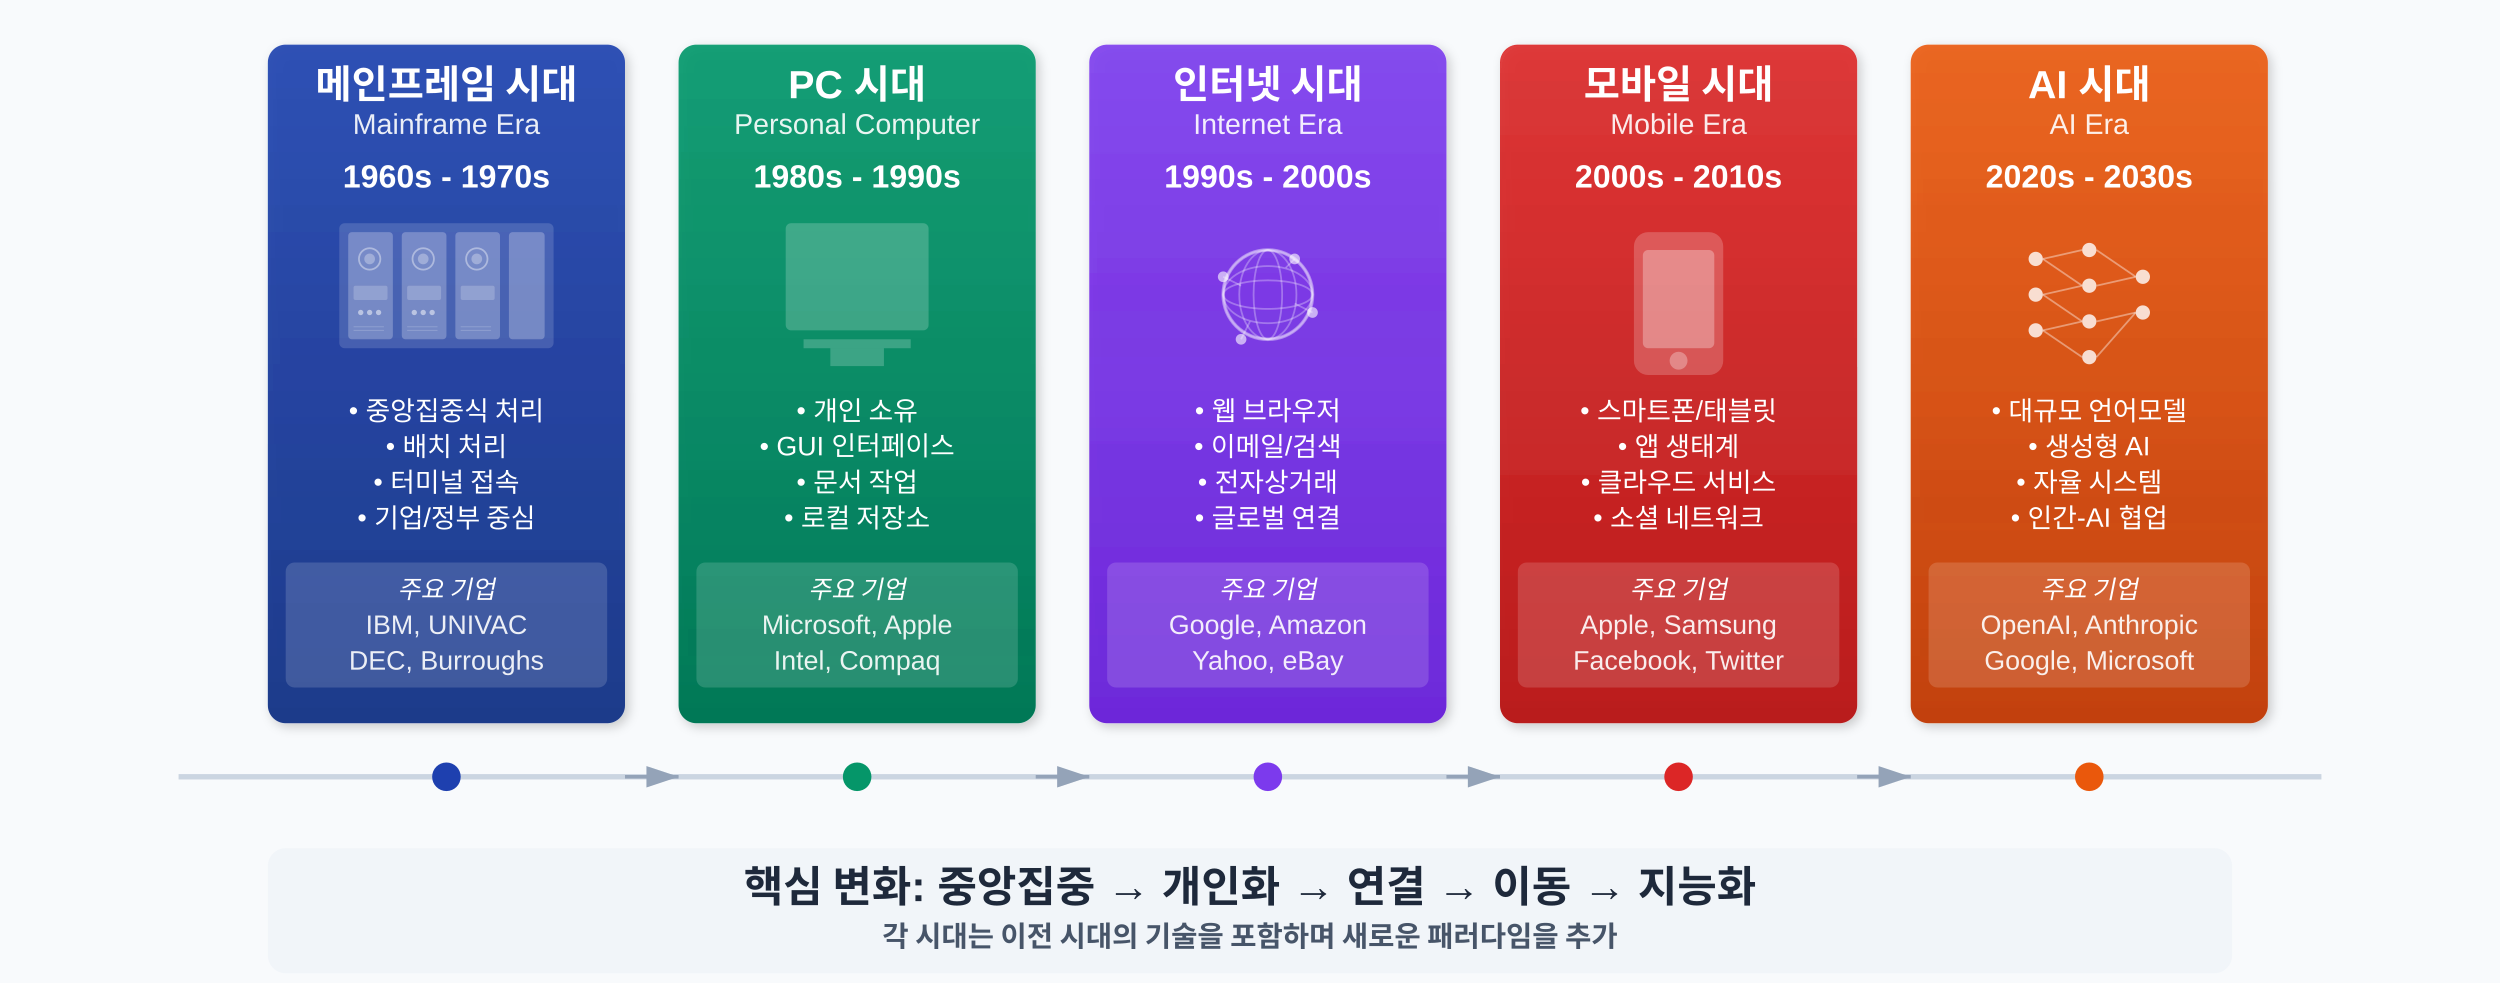
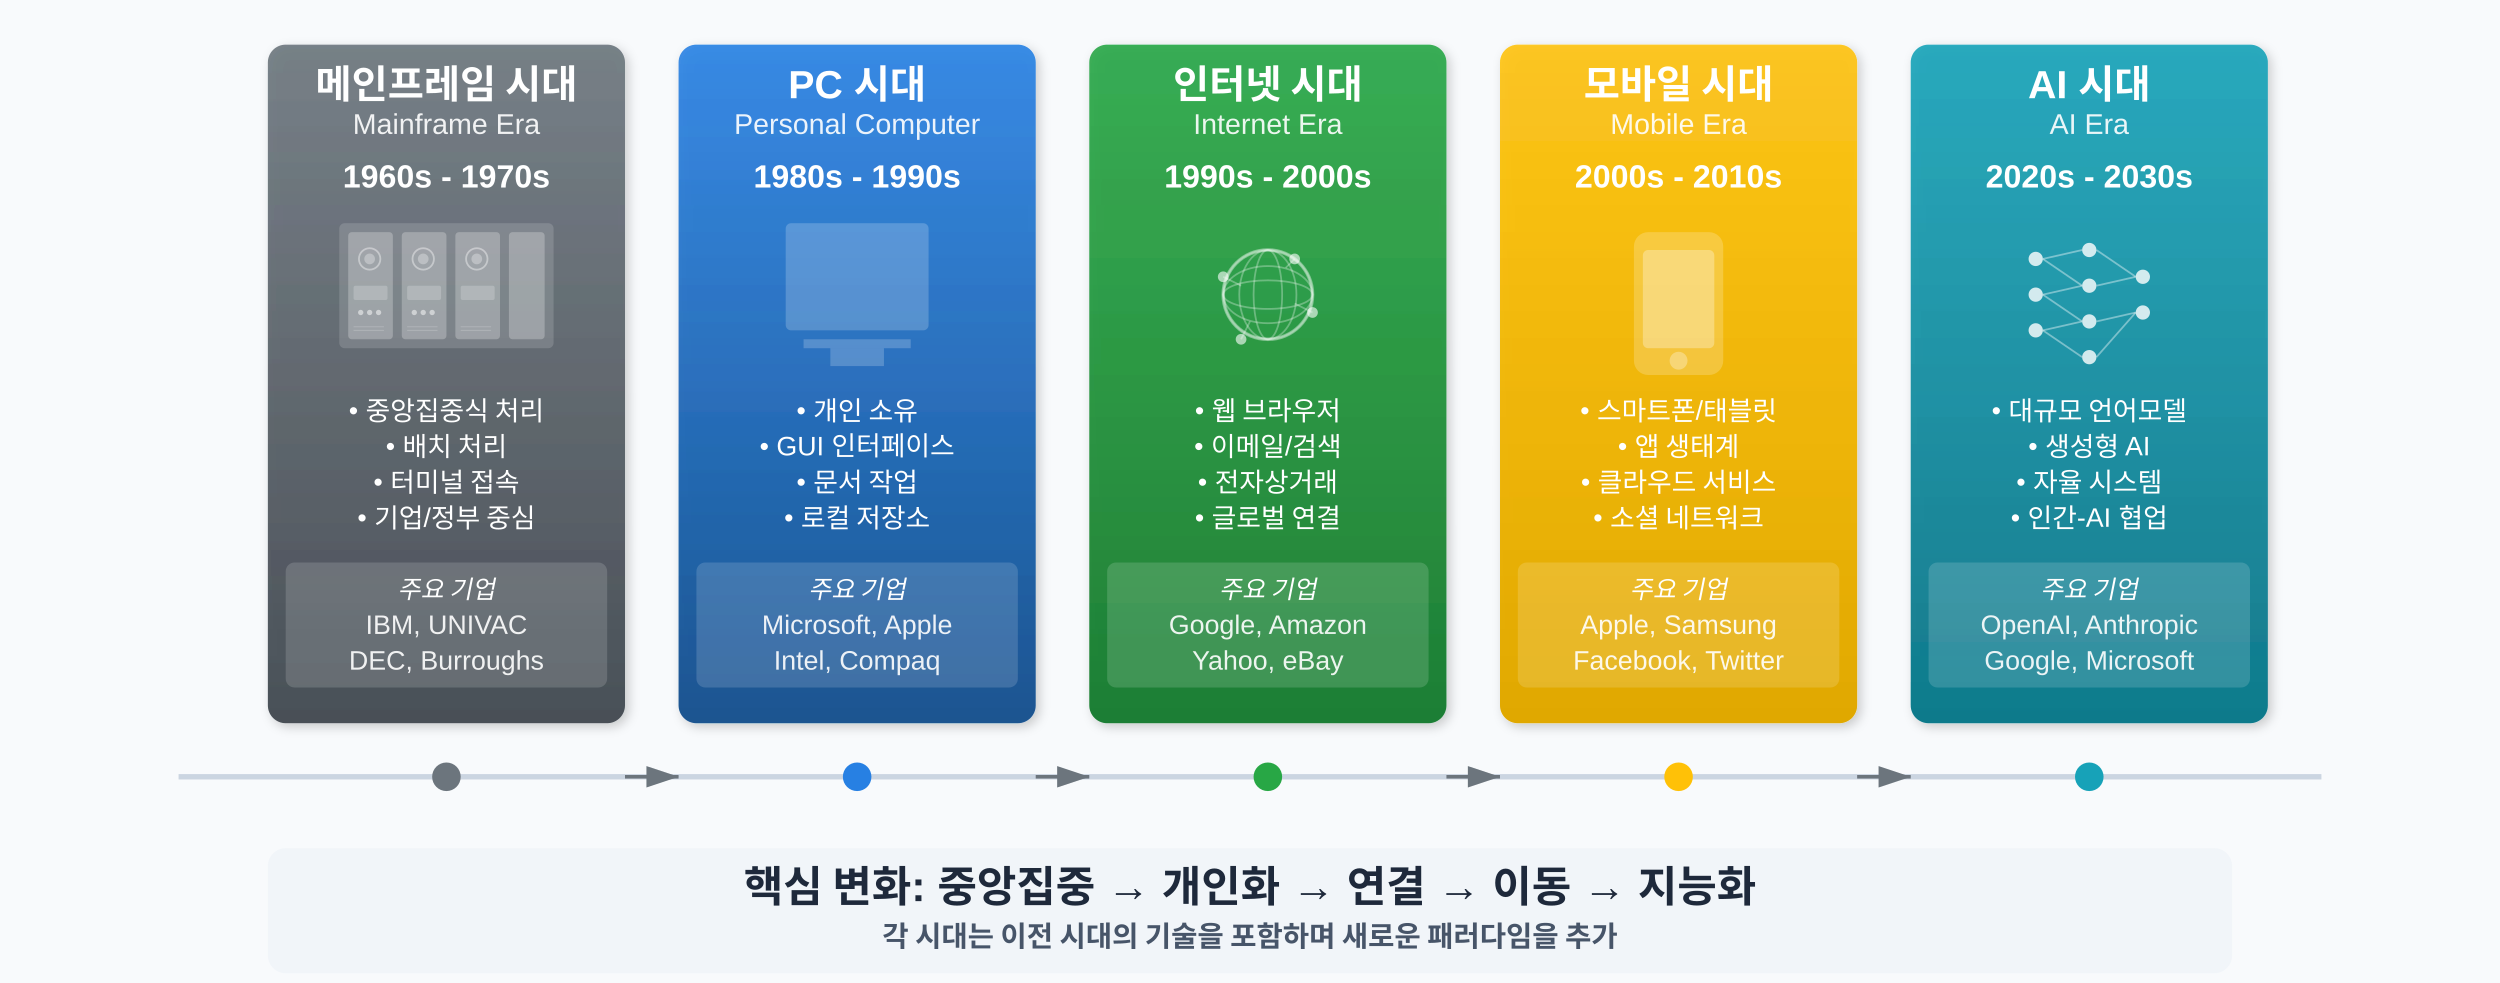
<svg xmlns="http://www.w3.org/2000/svg" viewBox="0 75 1400 550">
  <defs>
    <style>
      .era-title { font-size: 22px; font-weight: bold; }
      .era-subtitle { font-size: 16px; }
      .feature-text { font-size: 15px; }
      .year-text { font-size: 18px; font-weight: bold; }
      .company-text { font-size: 14px; font-style: italic; }
    </style>
    <linearGradient id="mainframeGrad" x1="0%" y1="0%" x2="0%" y2="100%">
-       <stop offset="0%" style="stop-color:#1e40af;stop-opacity:0.9" />
-       <stop offset="100%" style="stop-color:#1e3a8a;stop-opacity:1" />
+       <stop offset="0%" style="stop-color:#6c757d;stop-opacity:0.9" />
+       <stop offset="100%" style="stop-color:#495057;stop-opacity:1" />
    </linearGradient>
    <linearGradient id="pcGrad" x1="0%" y1="0%" x2="0%" y2="100%">
-       <stop offset="0%" style="stop-color:#059669;stop-opacity:0.9" />
-       <stop offset="100%" style="stop-color:#047857;stop-opacity:1" />
+       <stop offset="0%" style="stop-color:#2780e3;stop-opacity:0.9" />
+       <stop offset="100%" style="stop-color:#1a5490;stop-opacity:1" />
    </linearGradient>
    <linearGradient id="internetGrad" x1="0%" y1="0%" x2="0%" y2="100%">
-       <stop offset="0%" style="stop-color:#7c3aed;stop-opacity:0.9" />
-       <stop offset="100%" style="stop-color:#6d28d9;stop-opacity:1" />
+       <stop offset="0%" style="stop-color:#28a745;stop-opacity:0.9" />
+       <stop offset="100%" style="stop-color:#1e7e34;stop-opacity:1" />
    </linearGradient>
    <linearGradient id="mobileGrad" x1="0%" y1="0%" x2="0%" y2="100%">
-       <stop offset="0%" style="stop-color:#dc2626;stop-opacity:0.9" />
-       <stop offset="100%" style="stop-color:#b91c1c;stop-opacity:1" />
+       <stop offset="0%" style="stop-color:#ffc107;stop-opacity:0.9" />
+       <stop offset="100%" style="stop-color:#e0a800;stop-opacity:1" />
    </linearGradient>
    <linearGradient id="aiGrad" x1="0%" y1="0%" x2="0%" y2="100%">
-       <stop offset="0%" style="stop-color:#ea580c;stop-opacity:0.9" />
-       <stop offset="100%" style="stop-color:#c2410c;stop-opacity:1" />
+       <stop offset="0%" style="stop-color:#17a2b8;stop-opacity:0.9" />
+       <stop offset="100%" style="stop-color:#117a8b;stop-opacity:1" />
    </linearGradient>
    <filter id="shadow" x="-20%" y="-20%" width="140%" height="140%">
      <feDropShadow dx="2" dy="2" stdDeviation="3" flood-opacity="0.2" />
    </filter>
  </defs>
  <rect width="1400" height="700" fill="#f8fafc" />
  <line x1="100" y1="510" x2="1300" y2="510" stroke="#cbd5e1" stroke-width="3" />
  <g transform="translate(150, 100)">
    <rect x="0" y="0" width="200" height="380" fill="url(#mainframeGrad)" rx="10" filter="url(#shadow)" />
    <text x="100" y="30" text-anchor="middle" font-family="Arial, sans-serif" class="era-title" fill="white">
      메인프레임 시대
    </text>
    <text x="100" y="50" text-anchor="middle" font-family="Arial, sans-serif" class="era-subtitle" fill="rgba(255,255,255,0.9)">
      Mainframe Era
    </text>
    <text x="100" y="80" text-anchor="middle" font-family="Arial, sans-serif" class="year-text" fill="white">
      1960s - 1970s
    </text>
    <rect x="40" y="100" width="120" height="70" fill="rgba(255,255,255,0.15)" rx="3" />
    <rect x="45" y="105" width="25" height="60" fill="rgba(255,255,255,0.25)" rx="2" />
    <rect x="75" y="105" width="25" height="60" fill="rgba(255,255,255,0.25)" rx="2" />
    <rect x="105" y="105" width="25" height="60" fill="rgba(255,255,255,0.25)" rx="2" />
    <rect x="135" y="105" width="20" height="60" fill="rgba(255,255,255,0.25)" rx="2" />
    <circle cx="57" cy="120" r="6" fill="none" stroke="rgba(255,255,255,0.4)" stroke-width="1" />
    <circle cx="87" cy="120" r="6" fill="none" stroke="rgba(255,255,255,0.4)" stroke-width="1" />
    <circle cx="117" cy="120" r="6" fill="none" stroke="rgba(255,255,255,0.4)" stroke-width="1" />
    <circle cx="57" cy="120" r="3" fill="rgba(255,255,255,0.3)" />
    <circle cx="87" cy="120" r="3" fill="rgba(255,255,255,0.3)" />
    <circle cx="117" cy="120" r="3" fill="rgba(255,255,255,0.3)" />
    <rect x="48" y="135" width="19" height="8" fill="rgba(255,255,255,0.2)" rx="1" />
    <rect x="78" y="135" width="19" height="8" fill="rgba(255,255,255,0.2)" rx="1" />
    <rect x="108" y="135" width="19" height="8" fill="rgba(255,255,255,0.2)" rx="1" />
    <circle cx="52" cy="150" r="1.5" fill="rgba(255,255,255,0.5)" />
    <circle cx="57" cy="150" r="1.5" fill="rgba(255,255,255,0.5)" />
    <circle cx="62" cy="150" r="1.5" fill="rgba(255,255,255,0.5)" />
    <circle cx="82" cy="150" r="1.5" fill="rgba(255,255,255,0.5)" />
    <circle cx="87" cy="150" r="1.5" fill="rgba(255,255,255,0.5)" />
    <circle cx="92" cy="150" r="1.5" fill="rgba(255,255,255,0.5)" />
    <line x1="48" y1="158" x2="65" y2="158" stroke="rgba(255,255,255,0.2)" stroke-width="0.5" />
    <line x1="48" y1="160" x2="65" y2="160" stroke="rgba(255,255,255,0.2)" stroke-width="0.5" />
    <line x1="78" y1="158" x2="95" y2="158" stroke="rgba(255,255,255,0.2)" stroke-width="0.5" />
    <line x1="78" y1="160" x2="95" y2="160" stroke="rgba(255,255,255,0.2)" stroke-width="0.5" />
    <line x1="108" y1="158" x2="125" y2="158" stroke="rgba(255,255,255,0.2)" stroke-width="0.5" />
    <line x1="108" y1="160" x2="125" y2="160" stroke="rgba(255,255,255,0.2)" stroke-width="0.5" />
    <text x="100" y="210" text-anchor="middle" font-family="Arial, sans-serif" class="feature-text" fill="white">
      • 중앙집중식 처리
    </text>
    <text x="100" y="230" text-anchor="middle" font-family="Arial, sans-serif" class="feature-text" fill="white">
      • 배치 처리
    </text>
    <text x="100" y="250" text-anchor="middle" font-family="Arial, sans-serif" class="feature-text" fill="white">
      • 터미널 접속
    </text>
    <text x="100" y="270" text-anchor="middle" font-family="Arial, sans-serif" class="feature-text" fill="white">
      • 기업/정부 중심
    </text>
    <rect x="10" y="290" width="180" height="70" fill="rgba(255,255,255,0.15)" rx="5" />
    <text x="100" y="310" text-anchor="middle" font-family="Arial, sans-serif" class="company-text" fill="white">
      주요 기업
    </text>
    <text x="100" y="330" text-anchor="middle" font-family="Arial, sans-serif" class="feature-text" fill="rgba(255,255,255,0.9)">
      IBM, UNIVAC
    </text>
    <text x="100" y="350" text-anchor="middle" font-family="Arial, sans-serif" class="feature-text" fill="rgba(255,255,255,0.9)">
      DEC, Burroughs
    </text>
-     <circle cx="100" cy="410" r="8" fill="#1e40af" />
+     <circle cx="100" cy="410" r="8" fill="#6c757d" />
  </g>
  <g transform="translate(380, 100)">
    <rect x="0" y="0" width="200" height="380" fill="url(#pcGrad)" rx="10" filter="url(#shadow)" />
    <text x="100" y="30" text-anchor="middle" font-family="Arial, sans-serif" class="era-title" fill="white">
      PC 시대
    </text>
    <text x="100" y="50" text-anchor="middle" font-family="Arial, sans-serif" class="era-subtitle" fill="rgba(255,255,255,0.9)">
      Personal Computer
    </text>
    <text x="100" y="80" text-anchor="middle" font-family="Arial, sans-serif" class="year-text" fill="white">
      1980s - 1990s
    </text>
    <rect x="60" y="100" width="80" height="60" fill="rgba(255,255,255,0.2)" rx="3" />
    <rect x="70" y="165" width="60" height="5" fill="rgba(255,255,255,0.2)" />
    <rect x="85" y="170" width="30" height="10" fill="rgba(255,255,255,0.2)" />
    <text x="100" y="210" text-anchor="middle" font-family="Arial, sans-serif" class="feature-text" fill="white">
      • 개인 소유
    </text>
    <text x="100" y="230" text-anchor="middle" font-family="Arial, sans-serif" class="feature-text" fill="white">
      • GUI 인터페이스
    </text>
    <text x="100" y="250" text-anchor="middle" font-family="Arial, sans-serif" class="feature-text" fill="white">
      • 문서 작업
    </text>
    <text x="100" y="270" text-anchor="middle" font-family="Arial, sans-serif" class="feature-text" fill="white">
      • 로컬 저장소
    </text>
    <rect x="10" y="290" width="180" height="70" fill="rgba(255,255,255,0.15)" rx="5" />
    <text x="100" y="310" text-anchor="middle" font-family="Arial, sans-serif" class="company-text" fill="white">
      주요 기업
    </text>
    <text x="100" y="330" text-anchor="middle" font-family="Arial, sans-serif" class="feature-text" fill="rgba(255,255,255,0.9)">
      Microsoft, Apple
    </text>
    <text x="100" y="350" text-anchor="middle" font-family="Arial, sans-serif" class="feature-text" fill="rgba(255,255,255,0.9)">
      Intel, Compaq
    </text>
-     <circle cx="100" cy="410" r="8" fill="#059669" />
+     <circle cx="100" cy="410" r="8" fill="#2780e3" />
  </g>
  <g transform="translate(610, 100)">
    <rect x="0" y="0" width="200" height="380" fill="url(#internetGrad)" rx="10" filter="url(#shadow)" />
    <text x="100" y="30" text-anchor="middle" font-family="Arial, sans-serif" class="era-title" fill="white">
      인터넷 시대
    </text>
    <text x="100" y="50" text-anchor="middle" font-family="Arial, sans-serif" class="era-subtitle" fill="rgba(255,255,255,0.9)">
      Internet Era
    </text>
    <text x="100" y="80" text-anchor="middle" font-family="Arial, sans-serif" class="year-text" fill="white">
      1990s - 2000s
    </text>
    <circle cx="100" cy="140" r="25" fill="none" stroke="rgba(255,255,255,0.4)" stroke-width="2" />
    <ellipse cx="100" cy="140" rx="8" ry="25" fill="none" stroke="rgba(255,255,255,0.3)" stroke-width="1" />
    <ellipse cx="100" cy="140" rx="16" ry="25" fill="none" stroke="rgba(255,255,255,0.3)" stroke-width="1" />
    <ellipse cx="100" cy="140" rx="25" ry="25" fill="none" stroke="rgba(255,255,255,0.3)" stroke-width="1" />
    <ellipse cx="100" cy="140" rx="25" ry="8" fill="none" stroke="rgba(255,255,255,0.3)" stroke-width="1" />
    <ellipse cx="100" cy="140" rx="25" ry="16" fill="none" stroke="rgba(255,255,255,0.3)" stroke-width="1" />
    <circle cx="75" cy="130" r="3" fill="rgba(255,255,255,0.6)" />
    <circle cx="125" cy="150" r="3" fill="rgba(255,255,255,0.6)" />
    <circle cx="85" cy="165" r="3" fill="rgba(255,255,255,0.6)" />
    <circle cx="115" cy="120" r="3" fill="rgba(255,255,255,0.6)" />
    <line x1="75" y1="130" x2="85" y2="135" stroke="rgba(255,255,255,0.3)" stroke-width="1" />
    <line x1="125" y1="150" x2="115" y2="145" stroke="rgba(255,255,255,0.3)" stroke-width="1" />
    <line x1="85" y1="165" x2="90" y2="155" stroke="rgba(255,255,255,0.3)" stroke-width="1" />
    <line x1="115" y1="120" x2="110" y2="125" stroke="rgba(255,255,255,0.3)" stroke-width="1" />
    <text x="100" y="210" text-anchor="middle" font-family="Arial, sans-serif" class="feature-text" fill="white">
      • 웹 브라우저
    </text>
    <text x="100" y="230" text-anchor="middle" font-family="Arial, sans-serif" class="feature-text" fill="white">
      • 이메일/검색
    </text>
    <text x="100" y="250" text-anchor="middle" font-family="Arial, sans-serif" class="feature-text" fill="white">
      • 전자상거래
    </text>
    <text x="100" y="270" text-anchor="middle" font-family="Arial, sans-serif" class="feature-text" fill="white">
      • 글로벌 연결
    </text>
    <rect x="10" y="290" width="180" height="70" fill="rgba(255,255,255,0.15)" rx="5" />
    <text x="100" y="310" text-anchor="middle" font-family="Arial, sans-serif" class="company-text" fill="white">
      주요 기업
    </text>
    <text x="100" y="330" text-anchor="middle" font-family="Arial, sans-serif" class="feature-text" fill="rgba(255,255,255,0.9)">
      Google, Amazon
    </text>
    <text x="100" y="350" text-anchor="middle" font-family="Arial, sans-serif" class="feature-text" fill="rgba(255,255,255,0.9)">
      Yahoo, eBay
    </text>
-     <circle cx="100" cy="410" r="8" fill="#7c3aed" />
+     <circle cx="100" cy="410" r="8" fill="#28a745" />
  </g>
  <g transform="translate(840, 100)">
    <rect x="0" y="0" width="200" height="380" fill="url(#mobileGrad)" rx="10" filter="url(#shadow)" />
    <text x="100" y="30" text-anchor="middle" font-family="Arial, sans-serif" class="era-title" fill="white">
      모바일 시대
    </text>
    <text x="100" y="50" text-anchor="middle" font-family="Arial, sans-serif" class="era-subtitle" fill="rgba(255,255,255,0.9)">
      Mobile Era
    </text>
    <text x="100" y="80" text-anchor="middle" font-family="Arial, sans-serif" class="year-text" fill="white">
      2000s - 2010s
    </text>
    <rect x="75" y="105" width="50" height="80" fill="rgba(255,255,255,0.2)" rx="8" />
    <rect x="80" y="115" width="40" height="55" fill="rgba(255,255,255,0.3)" rx="3" />
    <circle cx="100" cy="177" r="5" fill="rgba(255,255,255,0.3)" />
    <text x="100" y="210" text-anchor="middle" font-family="Arial, sans-serif" class="feature-text" fill="white">
      • 스마트폰/태블릿
    </text>
    <text x="100" y="230" text-anchor="middle" font-family="Arial, sans-serif" class="feature-text" fill="white">
      • 앱 생태계
    </text>
    <text x="100" y="250" text-anchor="middle" font-family="Arial, sans-serif" class="feature-text" fill="white">
      • 클라우드 서비스
    </text>
    <text x="100" y="270" text-anchor="middle" font-family="Arial, sans-serif" class="feature-text" fill="white">
      • 소셜 네트워크
    </text>
    <rect x="10" y="290" width="180" height="70" fill="rgba(255,255,255,0.15)" rx="5" />
    <text x="100" y="310" text-anchor="middle" font-family="Arial, sans-serif" class="company-text" fill="white">
      주요 기업
    </text>
    <text x="100" y="330" text-anchor="middle" font-family="Arial, sans-serif" class="feature-text" fill="rgba(255,255,255,0.9)">
      Apple, Samsung
    </text>
    <text x="100" y="350" text-anchor="middle" font-family="Arial, sans-serif" class="feature-text" fill="rgba(255,255,255,0.9)">
      Facebook, Twitter
    </text>
-     <circle cx="100" cy="410" r="8" fill="#dc2626" />
+     <circle cx="100" cy="410" r="8" fill="#ffc107" />
  </g>
  <g transform="translate(1070, 100)">
    <rect x="0" y="0" width="200" height="380" fill="url(#aiGrad)" rx="10" filter="url(#shadow)" />
    <text x="100" y="30" text-anchor="middle" font-family="Arial, sans-serif" class="era-title" fill="white">
      AI 시대
    </text>
    <text x="100" y="50" text-anchor="middle" font-family="Arial, sans-serif" class="era-subtitle" fill="rgba(255,255,255,0.9)">
      AI Era
    </text>
    <text x="100" y="80" text-anchor="middle" font-family="Arial, sans-serif" class="year-text" fill="white">
      2020s - 2030s
    </text>
    <circle cx="70" cy="120" r="4" fill="rgba(255,255,255,0.8)" />
    <circle cx="70" cy="140" r="4" fill="rgba(255,255,255,0.8)" />
    <circle cx="70" cy="160" r="4" fill="rgba(255,255,255,0.8)" />
    <circle cx="100" cy="115" r="4" fill="rgba(255,255,255,0.8)" />
    <circle cx="100" cy="135" r="4" fill="rgba(255,255,255,0.8)" />
    <circle cx="100" cy="155" r="4" fill="rgba(255,255,255,0.8)" />
    <circle cx="100" cy="175" r="4" fill="rgba(255,255,255,0.8)" />
    <circle cx="130" cy="130" r="4" fill="rgba(255,255,255,0.8)" />
    <circle cx="130" cy="150" r="4" fill="rgba(255,255,255,0.8)" />
    <line x1="74" y1="120" x2="96" y2="115" stroke="rgba(255,255,255,0.4)" stroke-width="1" />
    <line x1="74" y1="120" x2="96" y2="135" stroke="rgba(255,255,255,0.4)" stroke-width="1" />
    <line x1="74" y1="140" x2="96" y2="135" stroke="rgba(255,255,255,0.4)" stroke-width="1" />
    <line x1="74" y1="140" x2="96" y2="155" stroke="rgba(255,255,255,0.4)" stroke-width="1" />
    <line x1="74" y1="160" x2="96" y2="155" stroke="rgba(255,255,255,0.4)" stroke-width="1" />
    <line x1="74" y1="160" x2="96" y2="175" stroke="rgba(255,255,255,0.4)" stroke-width="1" />
    <line x1="104" y1="115" x2="126" y2="130" stroke="rgba(255,255,255,0.4)" stroke-width="1" />
    <line x1="104" y1="135" x2="126" y2="130" stroke="rgba(255,255,255,0.4)" stroke-width="1" />
    <line x1="104" y1="155" x2="126" y2="150" stroke="rgba(255,255,255,0.4)" stroke-width="1" />
    <line x1="104" y1="175" x2="126" y2="150" stroke="rgba(255,255,255,0.4)" stroke-width="1" />
    <text x="100" y="210" text-anchor="middle" font-family="Arial, sans-serif" class="feature-text" fill="white">
      • 대규모 언어모델
    </text>
    <text x="100" y="230" text-anchor="middle" font-family="Arial, sans-serif" class="feature-text" fill="white">
      • 생성형 AI
    </text>
    <text x="100" y="250" text-anchor="middle" font-family="Arial, sans-serif" class="feature-text" fill="white">
      • 자율 시스템
    </text>
    <text x="100" y="270" text-anchor="middle" font-family="Arial, sans-serif" class="feature-text" fill="white">
      • 인간-AI 협업
    </text>
    <rect x="10" y="290" width="180" height="70" fill="rgba(255,255,255,0.15)" rx="5" />
    <text x="100" y="310" text-anchor="middle" font-family="Arial, sans-serif" class="company-text" fill="white">
      주요 기업
    </text>
    <text x="100" y="330" text-anchor="middle" font-family="Arial, sans-serif" class="feature-text" fill="rgba(255,255,255,0.9)">
      OpenAI, Anthropic
    </text>
    <text x="100" y="350" text-anchor="middle" font-family="Arial, sans-serif" class="feature-text" fill="rgba(255,255,255,0.9)">
      Google, Microsoft
    </text>
-     <circle cx="100" cy="410" r="8" fill="#ea580c" />
-   </g>
-   <path d="M 350 510 L 380 510" stroke="#94a3b8" stroke-width="2" fill="none" marker-end="url(#arrow)" />
-   <path d="M 580 510 L 610 510" stroke="#94a3b8" stroke-width="2" fill="none" marker-end="url(#arrow)" />
-   <path d="M 810 510 L 840 510" stroke="#94a3b8" stroke-width="2" fill="none" marker-end="url(#arrow)" />
-   <path d="M 1040 510 L 1070 510" stroke="#94a3b8" stroke-width="2" fill="none" marker-end="url(#arrow)" />
+     <circle cx="100" cy="410" r="8" fill="#17a2b8" />
+   </g>
+   <path d="M 350 510 L 380 510" stroke="#6c757d" stroke-width="2" fill="none" marker-end="url(#arrow)" />
+   <path d="M 580 510 L 610 510" stroke="#6c757d" stroke-width="2" fill="none" marker-end="url(#arrow)" />
+   <path d="M 810 510 L 840 510" stroke="#6c757d" stroke-width="2" fill="none" marker-end="url(#arrow)" />
+   <path d="M 1040 510 L 1070 510" stroke="#6c757d" stroke-width="2" fill="none" marker-end="url(#arrow)" />
  <defs>
    <marker id="arrow" markerWidth="10" markerHeight="10" refX="9" refY="3" orient="auto" markerUnits="strokeWidth">
-       <path d="M0,0 L0,6 L9,3 z" fill="#94a3b8" />
+       <path d="M0,0 L0,6 L9,3 z" fill="#6c757d" />
    </marker>
  </defs>
  <g transform="translate(0, -50)">
    <rect x="150" y="600" width="1100" height="70" fill="#f1f5f9" rx="10" />
    <text x="700" y="630" text-anchor="middle" font-family="Arial, sans-serif" font-size="24" font-weight="bold" fill="#1e293b">
      핵심 변화: 중앙집중 → 개인화 → 연결 → 이동 → 지능화
    </text>
    <text x="700" y="655" text-anchor="middle" font-family="Arial, sans-serif" font-size="16" fill="#475569" font-weight="bold">
      각 시대는 이전 시대의 기술을 포함하며 새로운 패러다임을 추가
    </text>
  </g>
</svg>
